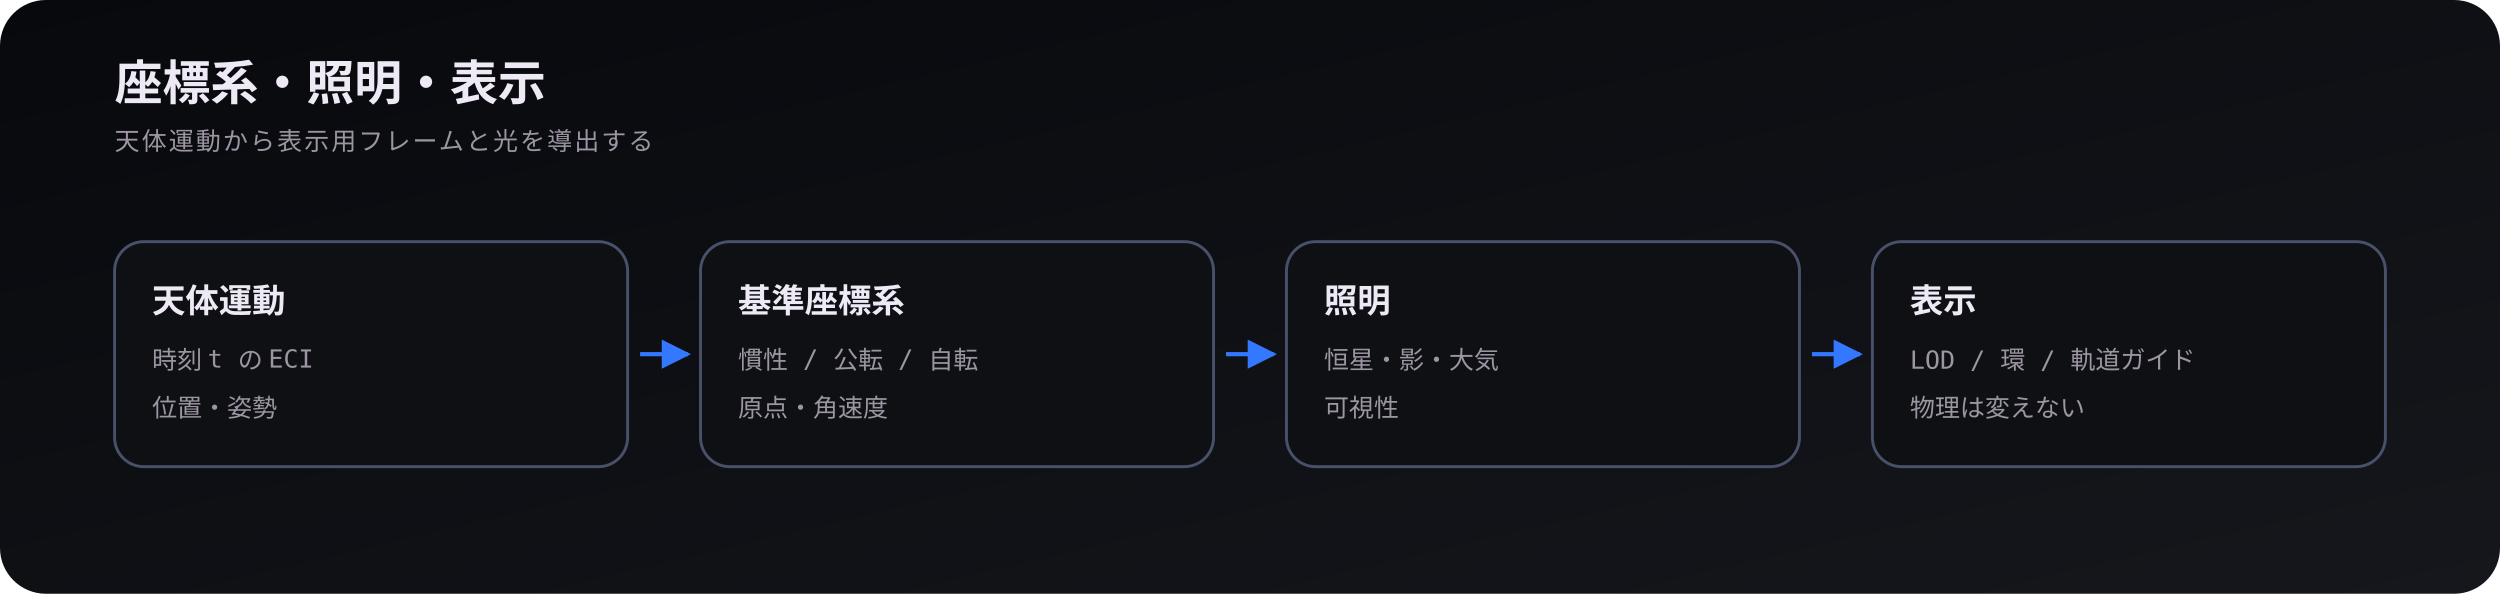
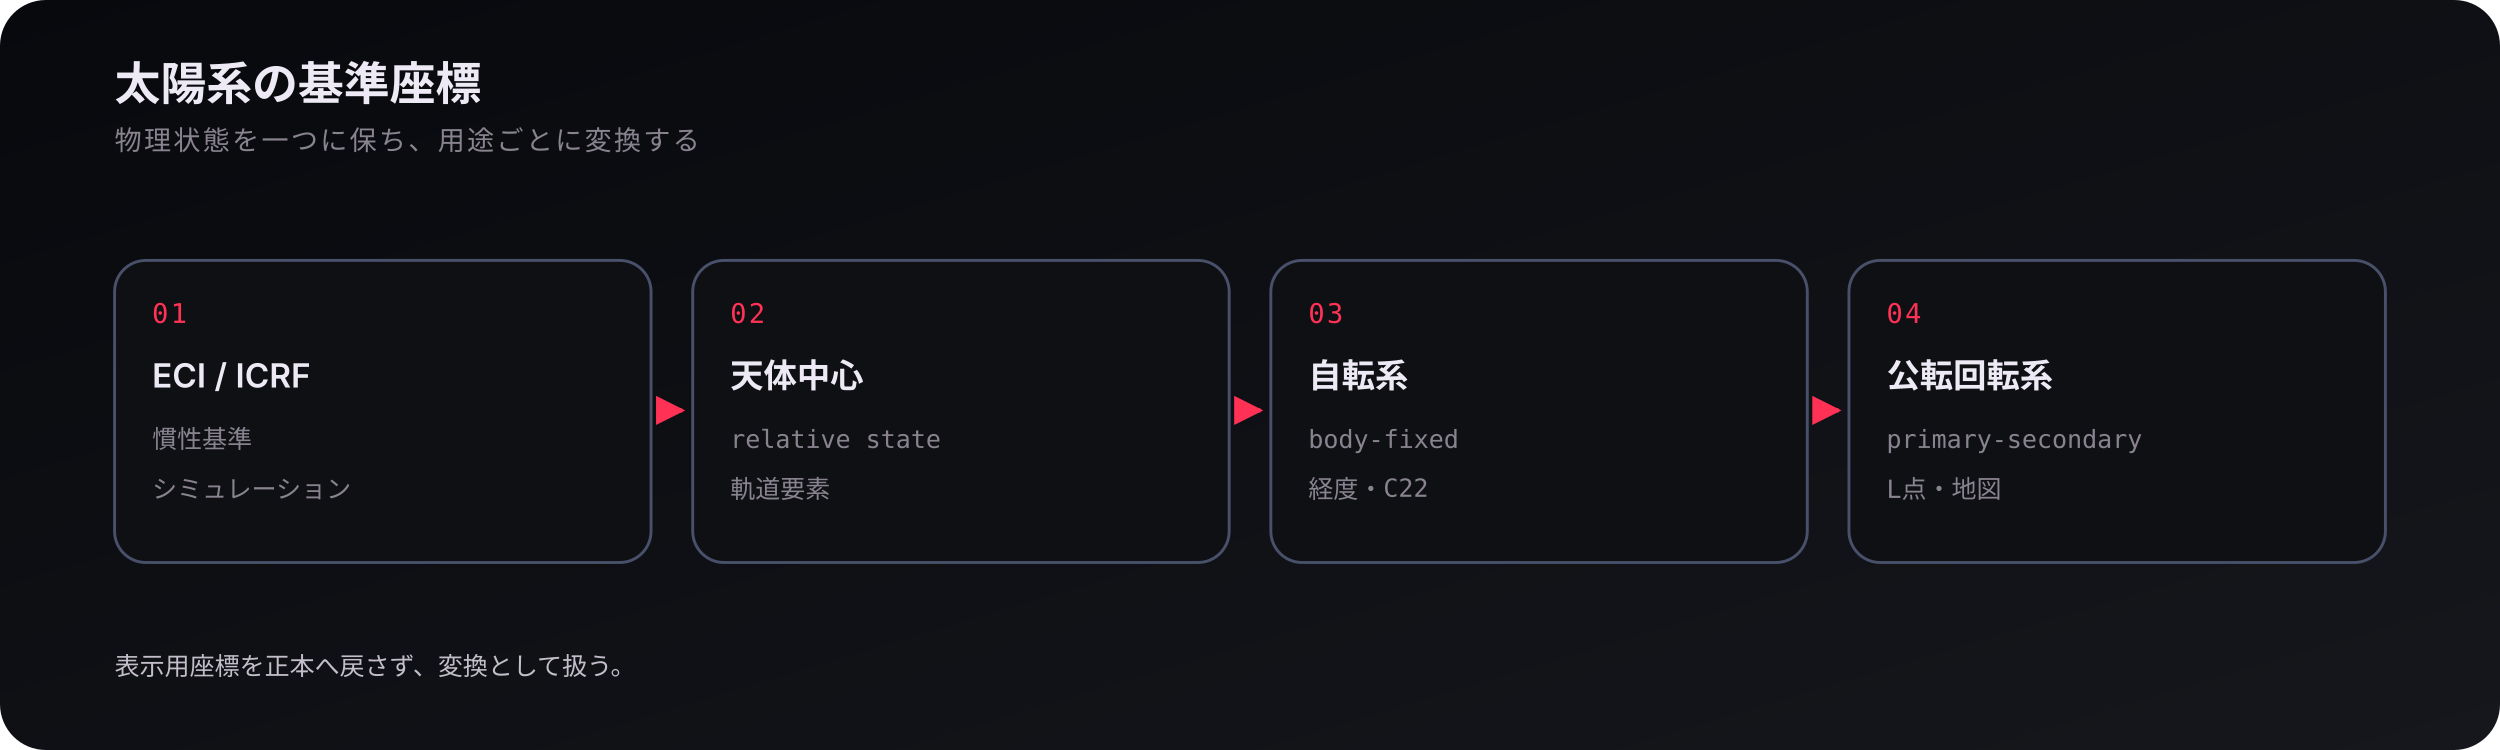
- <svg xmlns="http://www.w3.org/2000/svg" width="1200" height="285" viewBox="0 0 1200 285" role="img">
+ <svg xmlns="http://www.w3.org/2000/svg" width="1200" height="360" viewBox="0 0 1200 360" role="img">
  <defs>
    <style>
- .s{font-family:system-ui,-apple-system,"Hiragino Sans","Yu Gothic",sans-serif}.m{font-family:ui-monospace,SFMono-Regular,Menlo,Consolas,"Yu Gothic",monospace}
- .t{fill:#eeeaf5}.d{fill:#9b96a2}.a{fill:#ff3155}.b{fill:#3478ff}.box{fill:#0e1014;stroke:#48506a;stroke-width:1.4}.soft{fill:#15171c}
- .h{font-size:23px;font-weight:700}.k{font-size:12px;letter-spacing:1px}.v{font-size:16px;font-weight:650}.sm{font-size:12px}
- .line{fill:none;stroke:#89838f;stroke-width:1.6}.acc{fill:none;stroke:#ff3155;stroke-width:2}.sig{fill:none;stroke:#3478ff;stroke-width:2}
+ .m{font-family:ui-monospace,SFMono-Regular,Menlo,Consolas,"Yu Gothic",monospace}.sans{font-family:system-ui,-apple-system,"Hiragino Sans","Yu Gothic",sans-serif}
+ .t{fill:#eeeaf5}.b{fill:#c3bec9}.d{fill:#89838f}.a{fill:#ff3155}.an{fill:#ff6b82}.s{fill:#3478ff}
+ .box{fill:#0e1014;stroke:#48506a;stroke-width:1.4}.soft{fill:#15171c}.line{fill:none;stroke:#89838f;stroke-width:1.5}.accent{fill:none;stroke:#ff3155;stroke-width:2}.signal{fill:none;stroke:#3478ff;stroke-width:2}
+ .h{font-size:22px;font-weight:700}.k{font-size:13px;letter-spacing:1.1px}.v{font-size:16px;font-weight:600}.sm{font-size:12px}.xs{font-size:10px;letter-spacing:.8px}
</style>
    <linearGradient id="bg" x1="0" y1="0" x2="1" y2="1">
      <stop stop-color="#08090d" />
      <stop offset="1" stop-color="#15171c" />
    </linearGradient>
-     <marker id="r" viewBox="0 0 10 10" refX="9" refY="5" markerWidth="7" markerHeight="7" orient="auto">
+     <marker id="arrR" viewBox="0 0 10 10" refX="9" refY="5" markerWidth="7" markerHeight="7" orient="auto">
      <path d="M0 0L10 5 0 10Z" fill="#ff3155" />
    </marker>
-     <marker id="u" viewBox="0 0 10 10" refX="9" refY="5" markerWidth="7" markerHeight="7" orient="auto">
+     <marker id="arrB" viewBox="0 0 10 10" refX="9" refY="5" markerWidth="7" markerHeight="7" orient="auto">
      <path d="M0 0L10 5 0 10Z" fill="#3478ff" />
    </marker>
  </defs>
-   <rect width="1200" height="285" rx="22" fill="url(#bg)" />
-   <text x="55" y="48" class="m t h">座標系・照明・表示</text>
-   <text x="55" y="72" class="m d k">天体運動から表示用フレームと光を導出する</text>
-   <rect x="55" y="116" width="246.25" height="108" rx="14" class="box" />
-   <text x="73" y="150" class="s t v">天体運動</text>
-   <text x="73" y="177" class="m d sm">時刻 t の ECI</text>
-   <text x="73" y="200" class="m d sm">位置・姿勢</text>
-   <rect x="336.25" y="116" width="246.25" height="108" rx="14" class="box" />
-   <text x="354.25" y="150" class="s t v">基準座標系</text>
-   <text x="354.25" y="177" class="m d sm">慣性 / 公転 / 自転</text>
-   <text x="354.25" y="200" class="m d sm">原点・角速度</text>
-   <rect x="617.5" y="116" width="246.25" height="108" rx="14" class="box" />
-   <text x="635.5" y="150" class="s t v">照明</text>
-   <text x="635.5" y="177" class="m d sm">恒星・影・大気</text>
-   <text x="635.5" y="200" class="m d sm">可視性</text>
-   <rect x="898.75" y="116" width="246.25" height="108" rx="14" class="box" />
-   <text x="916.75" y="150" class="s t v">表示</text>
-   <text x="916.75" y="177" class="m d sm">LOD / 環 / 軌道ガイド</text>
-   <text x="916.75" y="200" class="m d sm">物理は変えない</text>
-   <path d="M307.25 170H330.25" class="sig" marker-end="url(#u)" />
-   <path d="M588.5 170H611.5" class="sig" marker-end="url(#u)" />
-   <path d="M869.75 170H892.75" class="sig" marker-end="url(#u)" />
+   <rect width="1200" height="360" rx="22" fill="url(#bg)" />
+   <text x="55" y="48" class="m t h">太陽系の基準座標</text>
+   <text x="55" y="72" class="m d k">物理状態を一つに保ち、用途ごとに変換する</text>
+   <g transform="translate(55.0 125)">
+     <rect width="257.5" height="145" rx="15" class="box" />
+     <text x="18" y="30" class="m a k">01</text>
+     <text x="18" y="61" class="sans t v">ECI / ICRF</text>
+     <text x="18" y="90" class="m d sm">慣性基準</text>
+     <text x="18" y="114" class="m d sm">シミュレーション</text>
+   </g>
+   <path d="M315.5 197H327.5" class="accent" marker-end="url(#arrR)" />
+   <g transform="translate(332.5 125)">
+     <rect width="257.5" height="145" rx="15" class="box" />
+     <text x="18" y="30" class="m a k">02</text>
+     <text x="18" y="61" class="sans t v">天体中心</text>
+     <text x="18" y="90" class="m d sm">relative state</text>
+     <text x="18" y="114" class="m d sm">軌道要素</text>
+   </g>
+   <path d="M593 197H605" class="accent" marker-end="url(#arrR)" />
+   <g transform="translate(610.0 125)">
+     <rect width="257.5" height="145" rx="15" class="box" />
+     <text x="18" y="30" class="m a k">03</text>
+     <text x="18" y="61" class="sans t v">自転系</text>
+     <text x="18" y="90" class="m d sm">body-fixed</text>
+     <text x="18" y="114" class="m d sm">経度・C22</text>
+   </g>
+   <path d="M870.5 197H882.5" class="accent" marker-end="url(#arrR)" />
+   <g transform="translate(887.5 125)">
+     <rect width="257.5" height="145" rx="15" class="box" />
+     <text x="18" y="30" class="m a k">04</text>
+     <text x="18" y="61" class="sans t v">公転回転系</text>
+     <text x="18" y="90" class="m d sm">primary-secondary</text>
+     <text x="18" y="114" class="m d sm">L点・地図</text>
+   </g>
+   <text x="55" y="324" class="m b sm">表示用座標を正本へ戻さず、変換として扱う。</text>
</svg>
